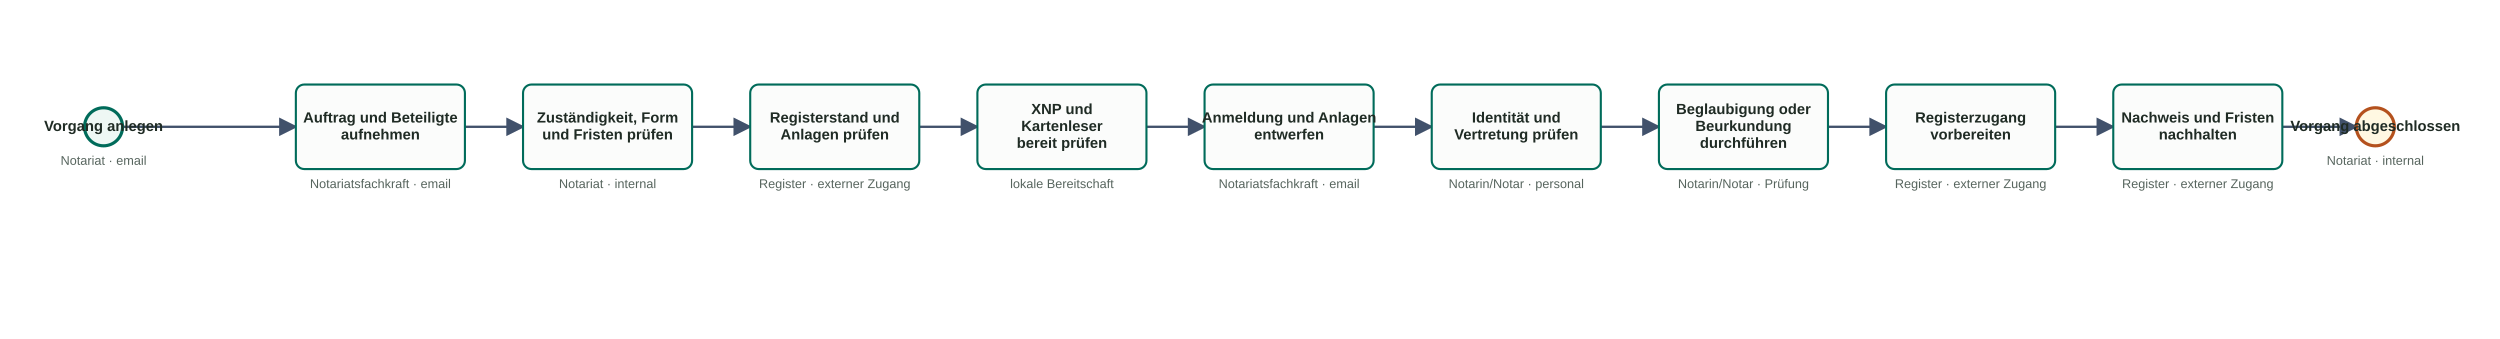
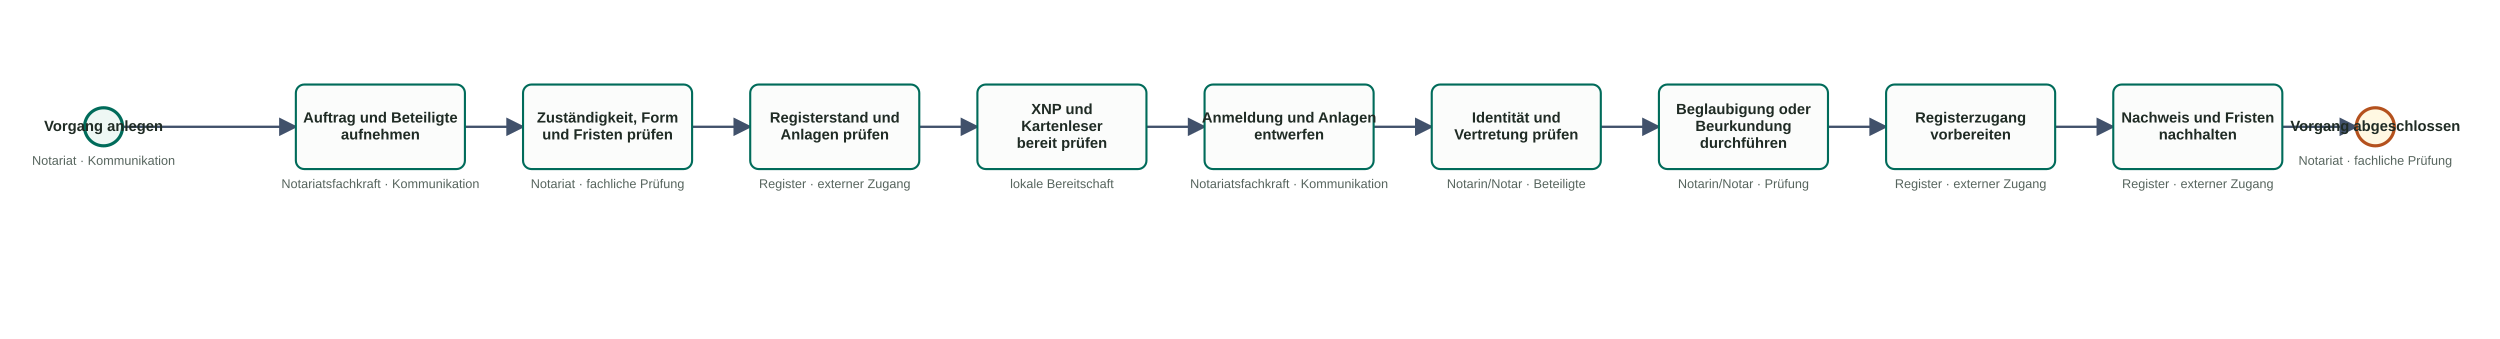
<svg xmlns="http://www.w3.org/2000/svg" class="bpmn-svg" width="2366" height="320" viewBox="50 58 2366 320" role="img" aria-label="Handelsregisteranmeldung">
  <style>
  svg { background: #ffffff; font-family: Arial, Helvetica, sans-serif; }
  .flow { fill: none; stroke: #41516b; stroke-width: 2.2; }
  .flow-label { font-size: 13px; fill: #41516b; text-anchor: middle; font-weight: 700; }
  .node.task rect { fill: #fbfcfb; stroke: #006b5a; stroke-width: 2; }
  .node.event circle { fill: #eef7f4; stroke: #006b5a; stroke-width: 3; }
  .node.event.end circle { fill: #fff8e2; stroke: #b4511d; }
  .node.gateway polygon { fill: #fff8e2; stroke: #b4511d; stroke-width: 2; }
  .node-label { text-anchor: middle; dominant-baseline: middle; font-size: 14px; font-weight: 700; fill: #1f2b24; }
  .node-badge { text-anchor: middle; font-size: 12px; fill: #56645d; }
</style>
  <defs>
    <marker id="arrow" viewBox="0 0 10 10" refX="9" refY="5" markerWidth="8" markerHeight="8" orient="auto-start-reverse">
      <path d="M 0 0 L 10 5 L 0 10 z" fill="#41516b" />
    </marker>
  </defs>
  <polyline class="flow" points="166,178 330,178" marker-end="url(#arrow)" />
  <polyline class="flow" points="490,178 545,178" marker-end="url(#arrow)" />
  <polyline class="flow" points="705,178 760,178" marker-end="url(#arrow)" />
  <polyline class="flow" points="920,178 975,178" marker-end="url(#arrow)" />
  <polyline class="flow" points="1135,178 1190,178" marker-end="url(#arrow)" />
  <polyline class="flow" points="1350,178 1405,178" marker-end="url(#arrow)" />
  <polyline class="flow" points="1565,178 1620,178" marker-end="url(#arrow)" />
  <polyline class="flow" points="1780,178 1835,178" marker-end="url(#arrow)" />
  <polyline class="flow" points="1995,178 2050,178" marker-end="url(#arrow)" />
  <polyline class="flow" points="2210,178 2280,178" marker-end="url(#arrow)" />
  <g class="node event start">
    <circle cx="148" cy="178" r="18" />
    <text class="node-label" x="148" y="178">Vorgang anlegen</text>
-     <text class="node-badge" x="148" y="214">Notariat · email</text>
+     <text class="node-badge" x="148" y="214">Notariat · Kommunikation</text>
  </g>
  <g class="node task userTask">
    <rect x="330" y="138" width="160" height="80" rx="8" />
    <text class="node-label" x="410" y="170">Auftrag und Beteiligte</text>
    <text class="node-label" x="410" y="186">aufnehmen</text>
-     <text class="node-badge" x="410" y="236">Notariatsfachkraft · email</text>
+     <text class="node-badge" x="410" y="236">Notariatsfachkraft · Kommunikation</text>
  </g>
  <g class="node task businessRuleTask">
    <rect x="545" y="138" width="160" height="80" rx="8" />
    <text class="node-label" x="625" y="170">Zuständigkeit, Form</text>
    <text class="node-label" x="625" y="186">und Fristen prüfen</text>
-     <text class="node-badge" x="625" y="236">Notariat · internal</text>
+     <text class="node-badge" x="625" y="236">Notariat · fachliche Prüfung</text>
  </g>
  <g class="node task userTask">
    <rect x="760" y="138" width="160" height="80" rx="8" />
    <text class="node-label" x="840" y="170">Registerstand und</text>
    <text class="node-label" x="840" y="186">Anlagen prüfen</text>
    <text class="node-badge" x="840" y="236">Register · externer Zugang</text>
  </g>
  <g class="node task serviceTask">
    <rect x="975" y="138" width="160" height="80" rx="8" />
    <text class="node-label" x="1055" y="162">XNP und</text>
    <text class="node-label" x="1055" y="178">Kartenleser</text>
    <text class="node-label" x="1055" y="194">bereit prüfen</text>
    <text class="node-badge" x="1055" y="236">lokale Bereitschaft</text>
  </g>
  <g class="node task userTask">
    <rect x="1190" y="138" width="160" height="80" rx="8" />
    <text class="node-label" x="1270" y="170">Anmeldung und Anlagen</text>
    <text class="node-label" x="1270" y="186">entwerfen</text>
-     <text class="node-badge" x="1270" y="236">Notariatsfachkraft · email</text>
+     <text class="node-badge" x="1270" y="236">Notariatsfachkraft · Kommunikation</text>
  </g>
  <g class="node task manualTask">
    <rect x="1405" y="138" width="160" height="80" rx="8" />
    <text class="node-label" x="1485" y="170">Identität und</text>
    <text class="node-label" x="1485" y="186">Vertretung prüfen</text>
-     <text class="node-badge" x="1485" y="236">Notarin/Notar · personal</text>
+     <text class="node-badge" x="1485" y="236">Notarin/Notar · Beteiligte</text>
  </g>
  <g class="node task manualTask">
    <rect x="1620" y="138" width="160" height="80" rx="8" />
    <text class="node-label" x="1700" y="162">Beglaubigung oder</text>
    <text class="node-label" x="1700" y="178">Beurkundung</text>
    <text class="node-label" x="1700" y="194">durchführen</text>
    <text class="node-badge" x="1700" y="236">Notarin/Notar · Prüfung</text>
  </g>
  <g class="node task sendTask">
    <rect x="1835" y="138" width="160" height="80" rx="8" />
    <text class="node-label" x="1915" y="170">Registerzugang</text>
    <text class="node-label" x="1915" y="186">vorbereiten</text>
    <text class="node-badge" x="1915" y="236">Register · externer Zugang</text>
  </g>
  <g class="node task userTask">
    <rect x="2050" y="138" width="160" height="80" rx="8" />
    <text class="node-label" x="2130" y="170">Nachweis und Fristen</text>
    <text class="node-label" x="2130" y="186">nachhalten</text>
    <text class="node-badge" x="2130" y="236">Register · externer Zugang</text>
  </g>
  <g class="node event end">
    <circle cx="2298" cy="178" r="18" />
    <text class="node-label" x="2298" y="178">Vorgang abgeschlossen</text>
-     <text class="node-badge" x="2298" y="214">Notariat · internal</text>
+     <text class="node-badge" x="2298" y="214">Notariat · fachliche Prüfung</text>
  </g>
</svg>
